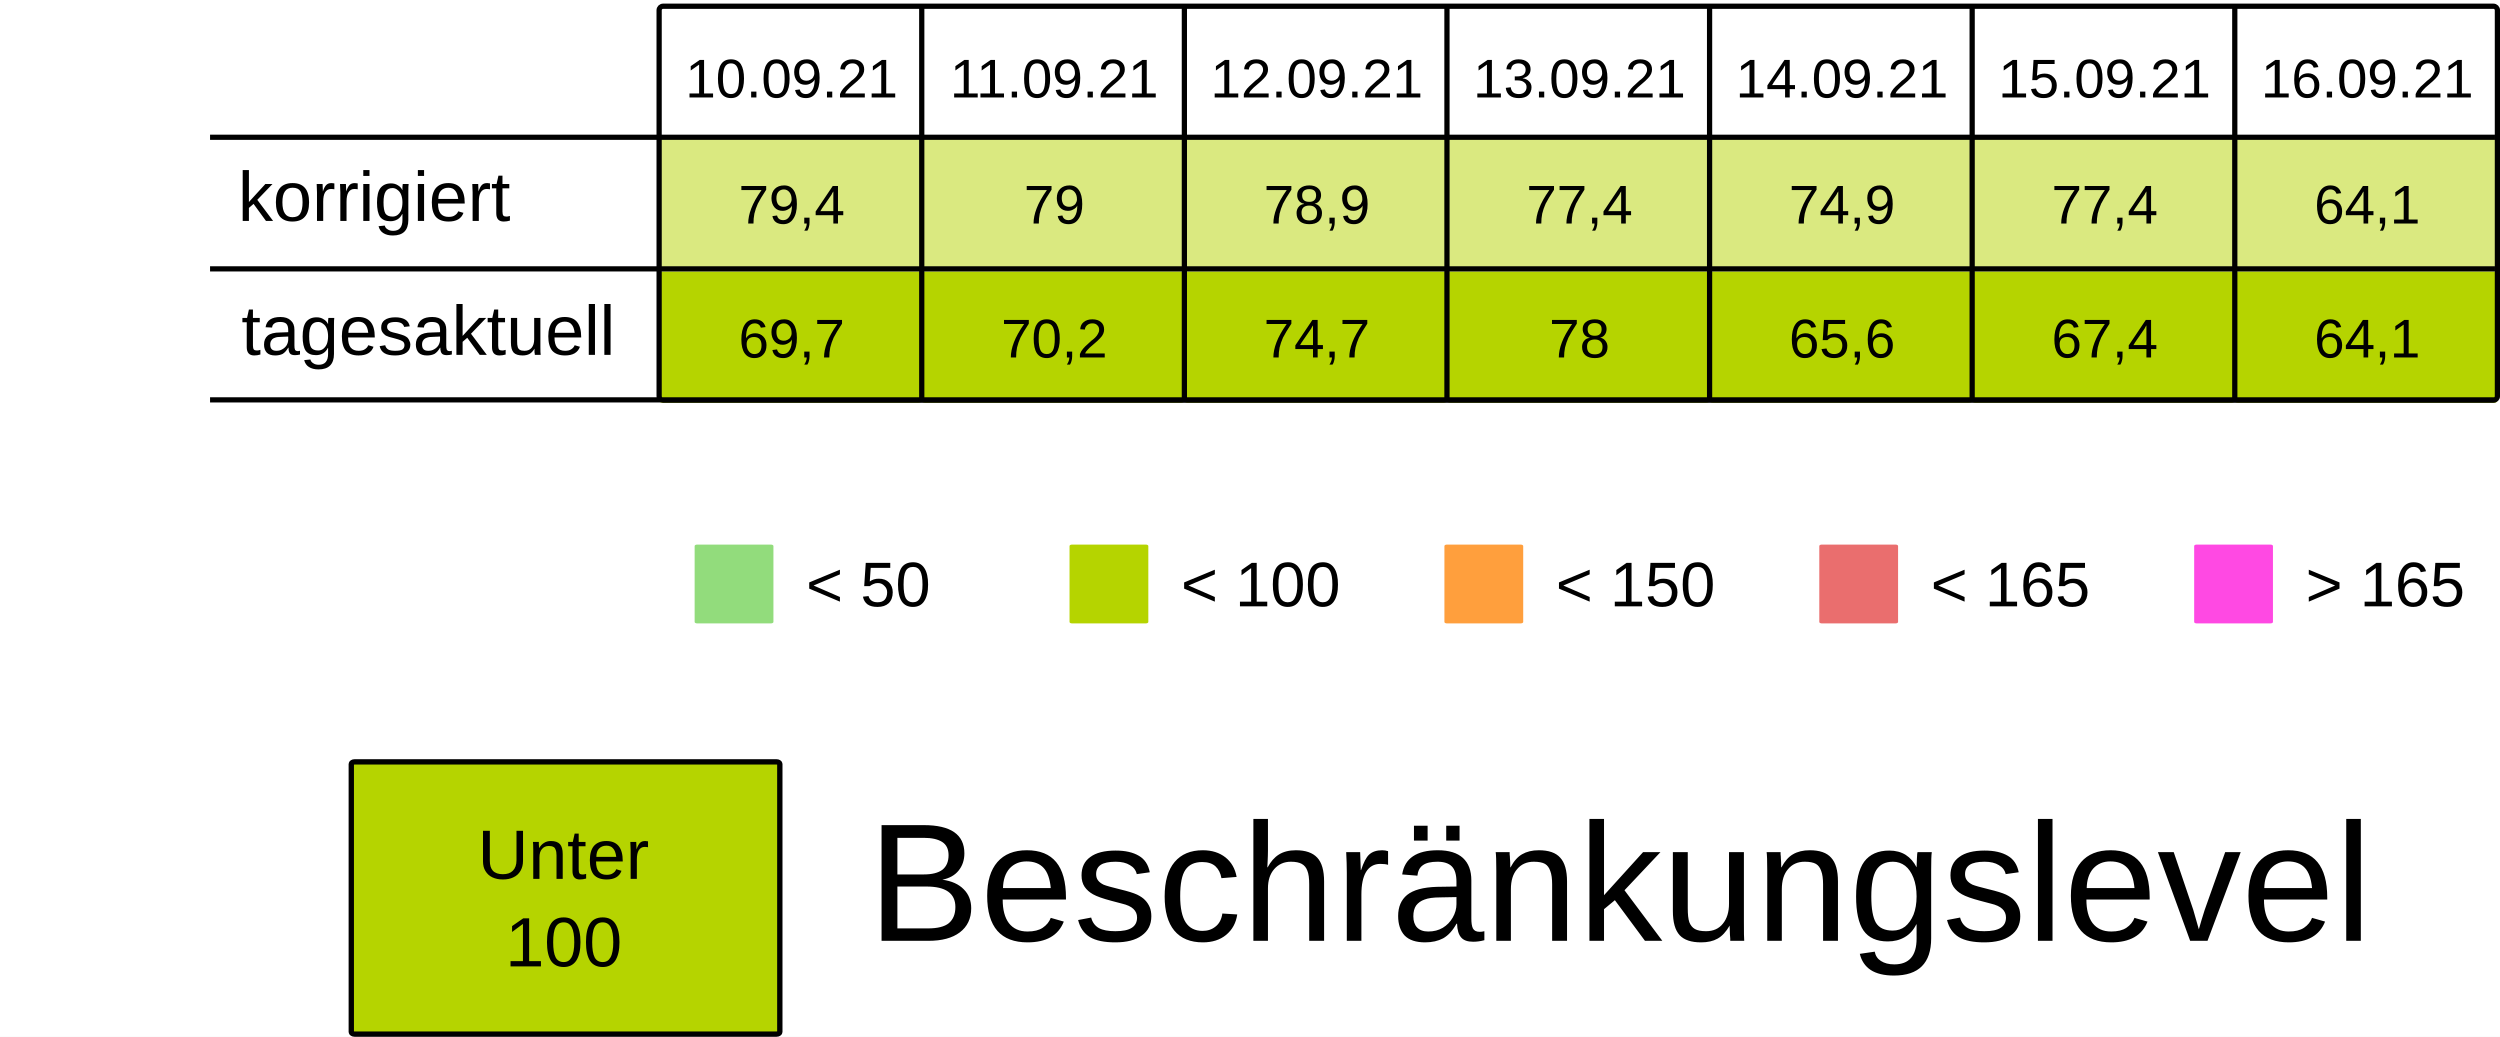
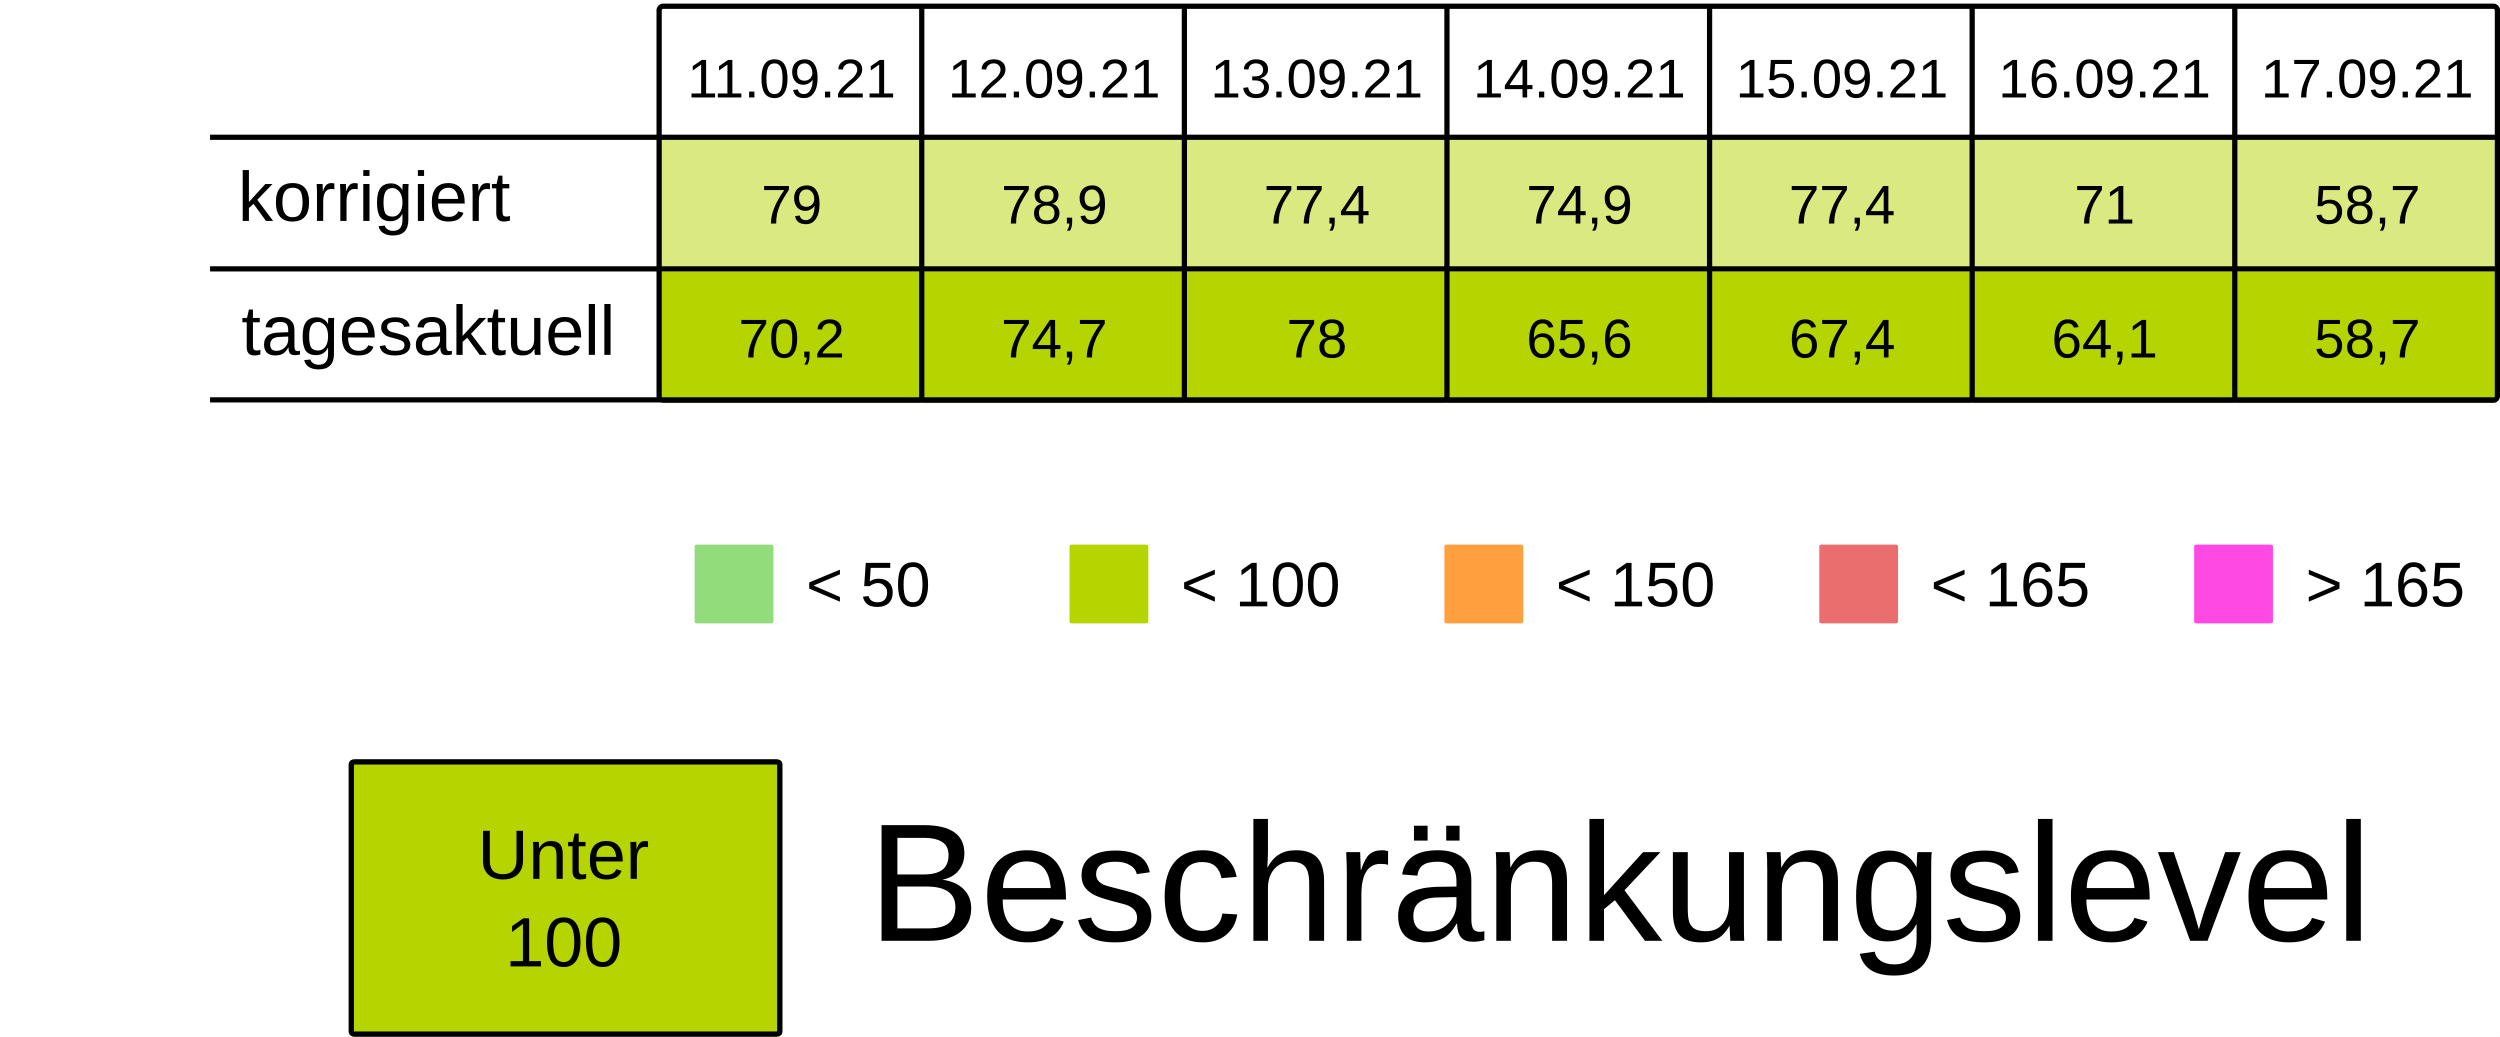
<svg xmlns="http://www.w3.org/2000/svg" viewBox="0 0 125.94 52.229" height="197.399" width="475.994">
  <rect width="100%" height="100%" x="-.001" fill="#fff" />
  <g transform="translate(-13.231 -25.355)">
    <rect ry=".106" rx=".169" y="32.284" x="46.434" height="6.615" width="13.229" fill="#B5D4007F" />
    <rect ry=".106" rx=".169" y="32.284" x="59.664" height="6.615" width="13.229" fill="#B5D4007F" />
    <rect ry=".106" rx=".169" y="32.284" x="72.893" height="6.615" width="13.229" fill="#B5D4007F" />
    <rect ry=".106" rx=".169" y="32.284" x="86.122" height="6.615" width="13.229" fill="#B5D4007F" />
    <rect ry=".106" rx=".169" y="32.284" x="99.351" height="6.615" width="13.229" fill="#B5D4007F" />
    <rect ry=".106" rx=".169" y="32.284" x="112.58" height="6.615" width="13.229" fill="#B5D4007F" />
    <rect ry=".106" rx=".169" y="32.284" x="125.809" height="6.615" width="13.229" fill="#B5D4007F" />
    <text y="30.266" x="53.113" style="line-height:125%;-inkscape-font-specification:Arial;text-align:center" font-weight="400" font-size="2.749" letter-spacing="0" word-spacing="0" font-family="Arial" text-anchor="middle" stroke-width=".064">
-       <tspan style="text-align:center" y="30.266" x="53.113">10.09.21</tspan>
+       <tspan style="text-align:center" y="30.266" x="53.113">11.09.21</tspan>
    </text>
    <text y="30.266" x="66.342" style="line-height:125%;-inkscape-font-specification:Arial;text-align:center" font-weight="400" font-size="2.749" letter-spacing="0" word-spacing="0" font-family="Arial" text-anchor="middle" stroke-width=".064">
-       <tspan style="text-align:center" y="30.266" x="66.342">11.09.21</tspan>
+       <tspan style="text-align:center" y="30.266" x="66.342">12.09.21</tspan>
    </text>
    <text y="30.266" x="79.571" style="line-height:125%;-inkscape-font-specification:Arial;text-align:center" font-weight="400" font-size="2.749" letter-spacing="0" word-spacing="0" font-family="Arial" text-anchor="middle" stroke-width=".064">
-       <tspan style="text-align:center" y="30.266" x="79.571">12.09.21</tspan>
+       <tspan style="text-align:center" y="30.266" x="79.571">13.09.21</tspan>
    </text>
    <text y="30.266" x="92.8" style="line-height:125%;-inkscape-font-specification:Arial;text-align:center" font-weight="400" font-size="2.749" letter-spacing="0" word-spacing="0" font-family="Arial" text-anchor="middle" stroke-width=".064">
-       <tspan style="text-align:center" y="30.266" x="92.8">13.09.21</tspan>
+       <tspan style="text-align:center" y="30.266" x="92.8">14.09.21</tspan>
    </text>
    <text y="30.266" x="106.029" style="line-height:125%;-inkscape-font-specification:Arial;text-align:center" font-weight="400" font-size="2.749" letter-spacing="0" word-spacing="0" font-family="Arial" text-anchor="middle" stroke-width=".064">
-       <tspan style="text-align:center" y="30.266" x="106.029">14.09.21</tspan>
+       <tspan style="text-align:center" y="30.266" x="106.029">15.09.21</tspan>
    </text>
    <text y="30.266" x="119.258" style="line-height:125%;-inkscape-font-specification:Arial;text-align:center" font-weight="400" font-size="2.749" letter-spacing="0" word-spacing="0" font-family="Arial" text-anchor="middle" stroke-width=".064">
-       <tspan style="text-align:center" y="30.266" x="119.258">15.09.21</tspan>
+       <tspan style="text-align:center" y="30.266" x="119.258">16.09.21</tspan>
    </text>
    <text y="30.266" x="132.488" style="line-height:125%;-inkscape-font-specification:Arial;text-align:center" font-weight="400" font-size="2.749" letter-spacing="0" word-spacing="0" font-family="Arial" text-anchor="middle" stroke-width=".064">
-       <tspan style="text-align:center" y="30.266" x="132.488">16.09.21</tspan>
+       <tspan style="text-align:center" y="30.266" x="132.488">17.09.21</tspan>
    </text>
    <text y="36.616" x="53.113" style="line-height:125%;-inkscape-font-specification:Arial;text-align:center" font-weight="400" font-size="2.749" letter-spacing="0" word-spacing="0" font-family="Arial" text-anchor="middle" stroke-width=".064">
-       <tspan style="text-align:center" y="36.616" x="53.113">79,4</tspan>
+       <tspan style="text-align:center" y="36.616" x="53.113">79</tspan>
    </text>
    <text y="36.616" x="66.342" style="line-height:125%;-inkscape-font-specification:Arial;text-align:center" font-weight="400" font-size="2.749" letter-spacing="0" word-spacing="0" font-family="Arial" text-anchor="middle" stroke-width=".064">
-       <tspan style="text-align:center" y="36.616" x="66.342">79</tspan>
+       <tspan style="text-align:center" y="36.616" x="66.342">78,9</tspan>
    </text>
    <text y="36.616" x="79.571" style="line-height:125%;-inkscape-font-specification:Arial;text-align:center" font-weight="400" font-size="2.749" letter-spacing="0" word-spacing="0" font-family="Arial" text-anchor="middle" stroke-width=".064">
-       <tspan style="text-align:center" y="36.616" x="79.571">78,9</tspan>
+       <tspan style="text-align:center" y="36.616" x="79.571">77,4</tspan>
    </text>
    <text y="36.616" x="92.8" style="line-height:125%;-inkscape-font-specification:Arial;text-align:center" font-weight="400" font-size="2.749" letter-spacing="0" word-spacing="0" font-family="Arial" text-anchor="middle" stroke-width=".064">
-       <tspan style="text-align:center" y="36.616" x="92.8">77,4</tspan>
+       <tspan style="text-align:center" y="36.616" x="92.8">74,9</tspan>
    </text>
    <text y="36.616" x="106.029" style="line-height:125%;-inkscape-font-specification:Arial;text-align:center" font-weight="400" font-size="2.749" letter-spacing="0" word-spacing="0" font-family="Arial" text-anchor="middle" stroke-width=".064">
-       <tspan style="text-align:center" y="36.616" x="106.029">74,9</tspan>
+       <tspan style="text-align:center" y="36.616" x="106.029">77,4</tspan>
    </text>
    <text y="36.616" x="119.258" style="line-height:125%;-inkscape-font-specification:Arial;text-align:center" font-weight="400" font-size="2.749" letter-spacing="0" word-spacing="0" font-family="Arial" text-anchor="middle" stroke-width=".064">
-       <tspan style="text-align:center" y="36.616" x="119.258">77,4</tspan>
+       <tspan style="text-align:center" y="36.616" x="119.258">71</tspan>
    </text>
    <text y="36.616" x="132.488" style="line-height:125%;-inkscape-font-specification:Arial;text-align:center" font-weight="400" font-size="2.749" letter-spacing="0" word-spacing="0" font-family="Arial" text-anchor="middle" stroke-width=".064">
-       <tspan style="text-align:center" y="36.616" x="132.488">64,1</tspan>
+       <tspan style="text-align:center" y="36.616" x="132.488">58,7</tspan>
    </text>
    <rect ry=".071" rx=".12" y="52.79" x="48.224" height="3.969" width="3.969" fill="#92dc7c" />
    <text y="55.896" x="53.84" style="line-height:125%;-inkscape-font-specification:Arial" font-weight="400" font-size="3.175" letter-spacing="0" word-spacing="0" font-family="Arial" stroke-width=".265">
      <tspan y="55.896" x="53.84">&lt; 50</tspan>
    </text>
    <rect ry=".071" rx=".12" y="52.79" x="67.11" height="3.969" width="3.969" fill="#B5D400" />
    <text y="55.896" x="72.726" style="line-height:125%;-inkscape-font-specification:Arial" font-weight="400" font-size="3.175" letter-spacing="0" word-spacing="0" font-family="Arial" stroke-width=".265">
      <tspan y="55.896" x="72.726">&lt; 100</tspan>
    </text>
    <rect ry=".071" rx=".12" y="52.79" x="104.88" height="3.969" width="3.969" fill="#ea6e6e" />
    <text y="55.896" x="110.496" style="line-height:125%;-inkscape-font-specification:Arial" font-weight="400" font-size="3.175" letter-spacing="0" word-spacing="0" font-family="Arial" stroke-width=".265">
      <tspan y="55.896" x="110.496">&lt; 165</tspan>
    </text>
    <rect ry=".071" rx=".12" y="52.79" x="123.765" height="3.969" width="3.969" fill="#FF49E3" />
    <text y="55.896" x="129.381" style="line-height:125%;-inkscape-font-specification:Arial" font-weight="400" font-size="3.175" letter-spacing="0" word-spacing="0" font-family="Arial" stroke-width=".265">
      <tspan y="55.896" x="129.381">&gt; 165</tspan>
    </text>
    <rect ry=".071" rx=".12" y="52.79" x="85.995" height="3.969" width="3.969" fill="#ff9f3d" />
    <text y="55.896" x="91.61" style="line-height:125%;-inkscape-font-specification:Arial" font-weight="400" font-size="3.175" letter-spacing="0" word-spacing="0" font-family="Arial" stroke-width=".265">
      <tspan y="55.896" x="91.61">&lt; 150</tspan>
    </text>
    <rect ry=".106" rx=".169" y="39.031" x="46.435" height="6.615" width="13.229" fill="#B5D400" />
    <rect ry=".106" rx=".169" y="39.031" x="59.665" height="6.615" width="13.229" fill="#B5D400" />
    <rect ry=".106" rx=".169" y="39.031" x="72.894" height="6.615" width="13.229" fill="#B5D400" />
    <rect ry=".106" rx=".169" y="39.031" x="86.123" height="6.615" width="13.229" fill="#B5D400" />
    <rect ry=".106" rx=".169" y="39.031" x="99.352" height="6.615" width="13.229" fill="#B5D400" />
    <rect ry=".106" rx=".169" y="39.031" x="112.581" height="6.615" width="13.229" fill="#B5D400" />
    <rect ry=".106" rx=".169" y="39.031" x="125.81" height="6.615" width="13.229" fill="#B5D400" />
    <text y="43.363" x="53.114" style="line-height:125%;-inkscape-font-specification:Arial;text-align:center" font-weight="400" font-size="2.749" letter-spacing="0" word-spacing="0" font-family="Arial" text-anchor="middle" stroke-width=".064">
-       <tspan style="text-align:center" y="43.363" x="53.114">69,7</tspan>
+       <tspan style="text-align:center" y="43.363" x="53.114">70,2</tspan>
    </text>
    <text y="43.363" x="66.343" style="line-height:125%;-inkscape-font-specification:Arial;text-align:center" font-weight="400" font-size="2.749" letter-spacing="0" word-spacing="0" font-family="Arial" text-anchor="middle" stroke-width=".064">
-       <tspan style="text-align:center" y="43.363" x="66.343">70,2</tspan>
+       <tspan style="text-align:center" y="43.363" x="66.343">74,7</tspan>
    </text>
    <text y="43.363" x="79.572" style="line-height:125%;-inkscape-font-specification:Arial;text-align:center" font-weight="400" font-size="2.749" letter-spacing="0" word-spacing="0" font-family="Arial" text-anchor="middle" stroke-width=".064">
-       <tspan style="text-align:center" y="43.363" x="79.572">74,7</tspan>
+       <tspan style="text-align:center" y="43.363" x="79.572">78</tspan>
    </text>
    <text y="43.363" x="92.801" style="line-height:125%;-inkscape-font-specification:Arial;text-align:center" font-weight="400" font-size="2.749" letter-spacing="0" word-spacing="0" font-family="Arial" text-anchor="middle" stroke-width=".064">
-       <tspan style="text-align:center" y="43.363" x="92.801">78</tspan>
+       <tspan style="text-align:center" y="43.363" x="92.801">65,6</tspan>
    </text>
    <text y="43.363" x="106.03" style="line-height:125%;-inkscape-font-specification:Arial;text-align:center" font-weight="400" font-size="2.749" letter-spacing="0" word-spacing="0" font-family="Arial" text-anchor="middle" stroke-width=".064">
-       <tspan style="text-align:center" y="43.363" x="106.03">65,6</tspan>
+       <tspan style="text-align:center" y="43.363" x="106.03">67,4</tspan>
    </text>
    <text y="43.363" x="119.259" style="line-height:125%;-inkscape-font-specification:Arial;text-align:center" font-weight="400" font-size="2.749" letter-spacing="0" word-spacing="0" font-family="Arial" text-anchor="middle" stroke-width=".064">
-       <tspan style="text-align:center" y="43.363" x="119.259">67,4</tspan>
+       <tspan style="text-align:center" y="43.363" x="119.259">64,1</tspan>
    </text>
    <text y="43.363" x="132.489" style="line-height:125%;-inkscape-font-specification:Arial;text-align:center" font-weight="400" font-size="2.749" letter-spacing="0" word-spacing="0" font-family="Arial" text-anchor="middle" stroke-width=".064">
-       <tspan style="text-align:center" y="43.363" x="132.489">64,1</tspan>
+       <tspan style="text-align:center" y="43.363" x="132.489">58,7</tspan>
    </text>
    <text style="line-height:125%;-inkscape-font-specification:Arial" x="25.224" y="36.483" font-weight="400" font-size="3.528" font-family="Arial" letter-spacing="0" word-spacing="0" stroke-width=".265">
      <tspan x="25.224" y="36.483">korrigiert</tspan>
    </text>
    <text style="line-height:125%;-inkscape-font-specification:Arial" x="25.396" y="43.23" font-weight="400" font-size="3.528" font-family="Arial" letter-spacing="0" word-spacing="0" stroke-width=".265">
      <tspan x="25.396" y="43.23">tagesaktuell</tspan>
    </text>
    <path d="M59.665 25.802v19.844zm13.23 0v19.844zm13.228 0v19.844zm13.23 0v19.844zm13.228 0v19.844zm13.23 0v19.844zM23.812 32.27h115.096zm0 6.629h115.096zm0 6.6h115.096zm22.823-19.83h92.206c.11 0 .2.09.2.2v19.445a.2.2 0 01-.2.2H46.635a.2.2 0 01-.2-.2V25.869c0-.11.089-.2.2-.2z" fill="none" stroke="#000" stroke-width=".264" />
    <rect ry=".108" rx=".169" y="63.735" x="30.927" height="13.715" width="21.588" fill="#B5D400" stroke-miterlimit="0" stroke="#000" stroke-width=".269" />
    <text y="69.629" x="41.626" style="line-height:125%;-inkscape-font-specification:Arial;text-align:center" font-weight="400" font-size="3.528" letter-spacing="0" word-spacing="0" font-family="Arial" text-anchor="middle" stroke-width=".265">
      <tspan style="text-align:center" y="69.629" x="42.1">Unter</tspan>
      <tspan style="text-align:center" y="74.038" x="41.626">100</tspan>
    </text>
    <text style="line-height:125%;-inkscape-font-specification:Arial" x="56.955" y="72.75" font-weight="400" font-size="8.467" font-family="Arial" letter-spacing="0" word-spacing="0" stroke-width=".265">
      <tspan x="56.955" y="72.75">Beschränkungslevel</tspan>
    </text>
  </g>
</svg>
